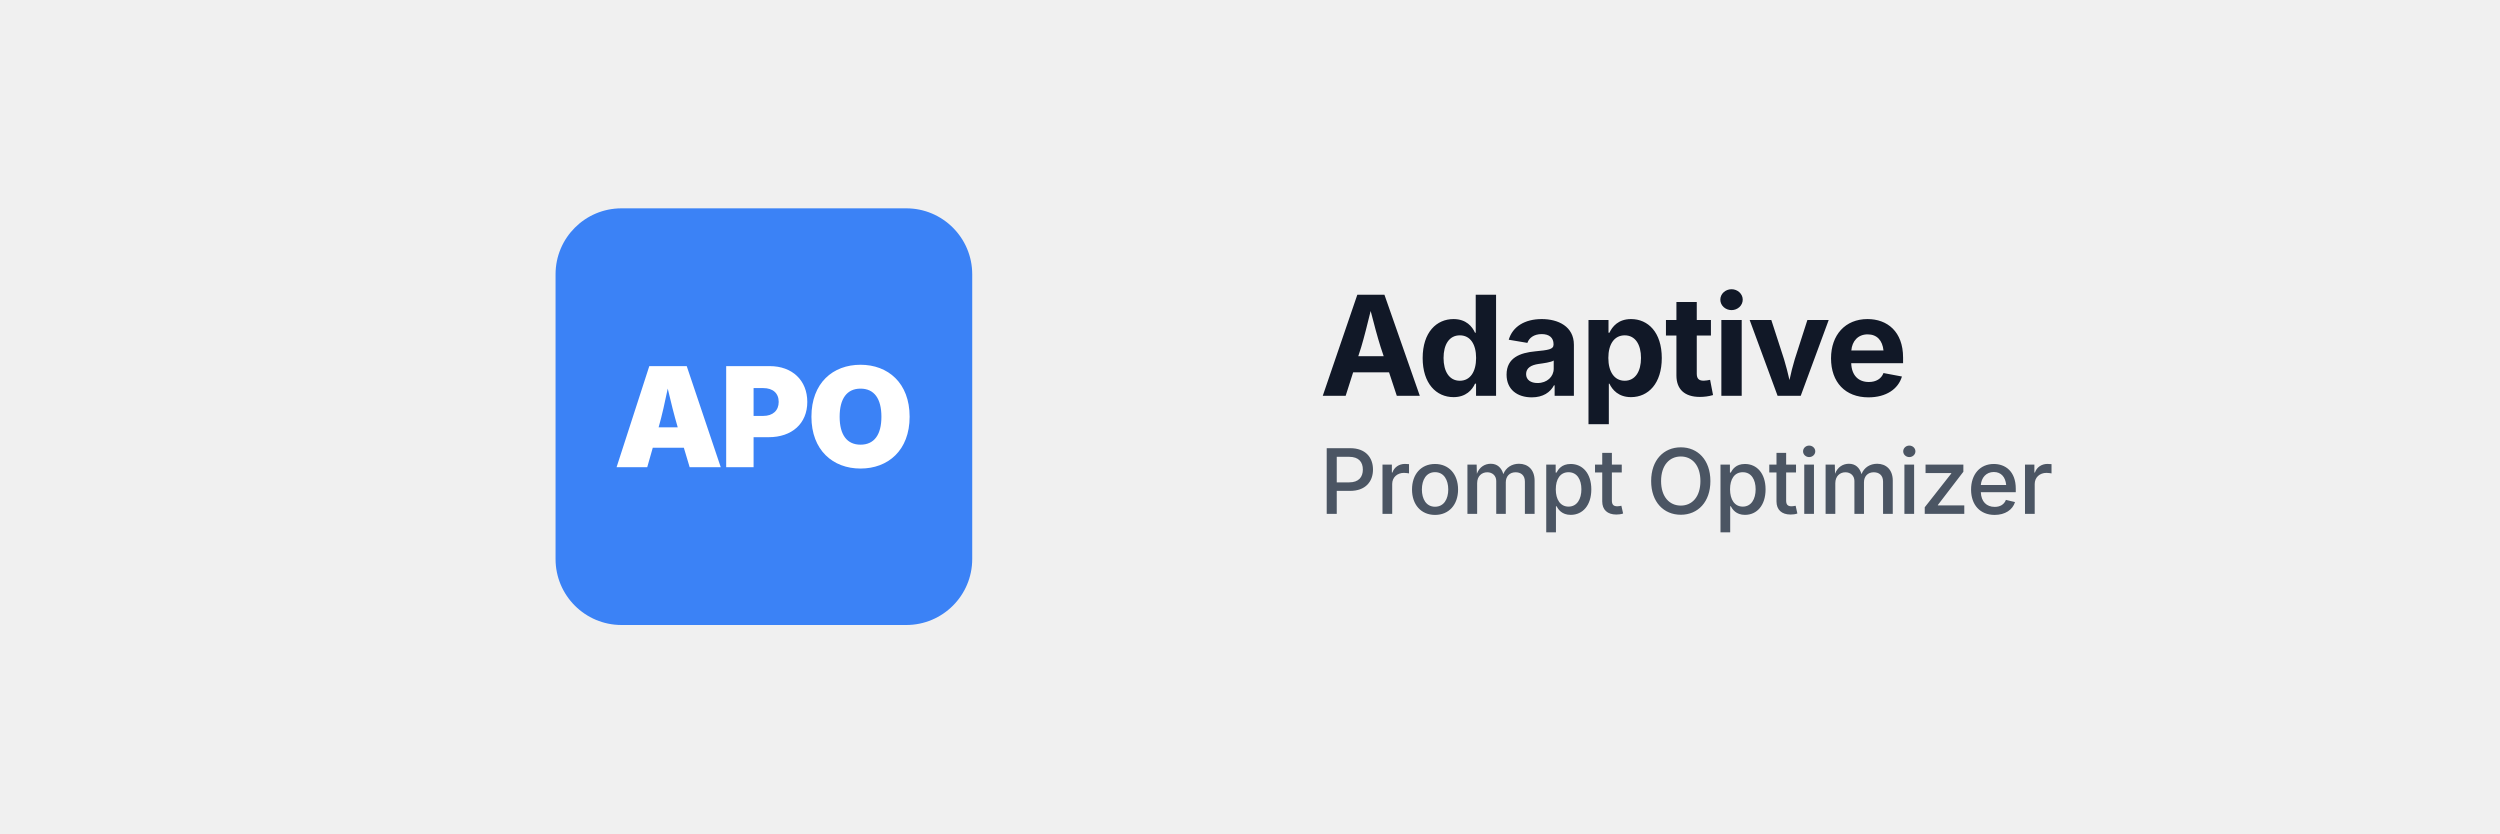
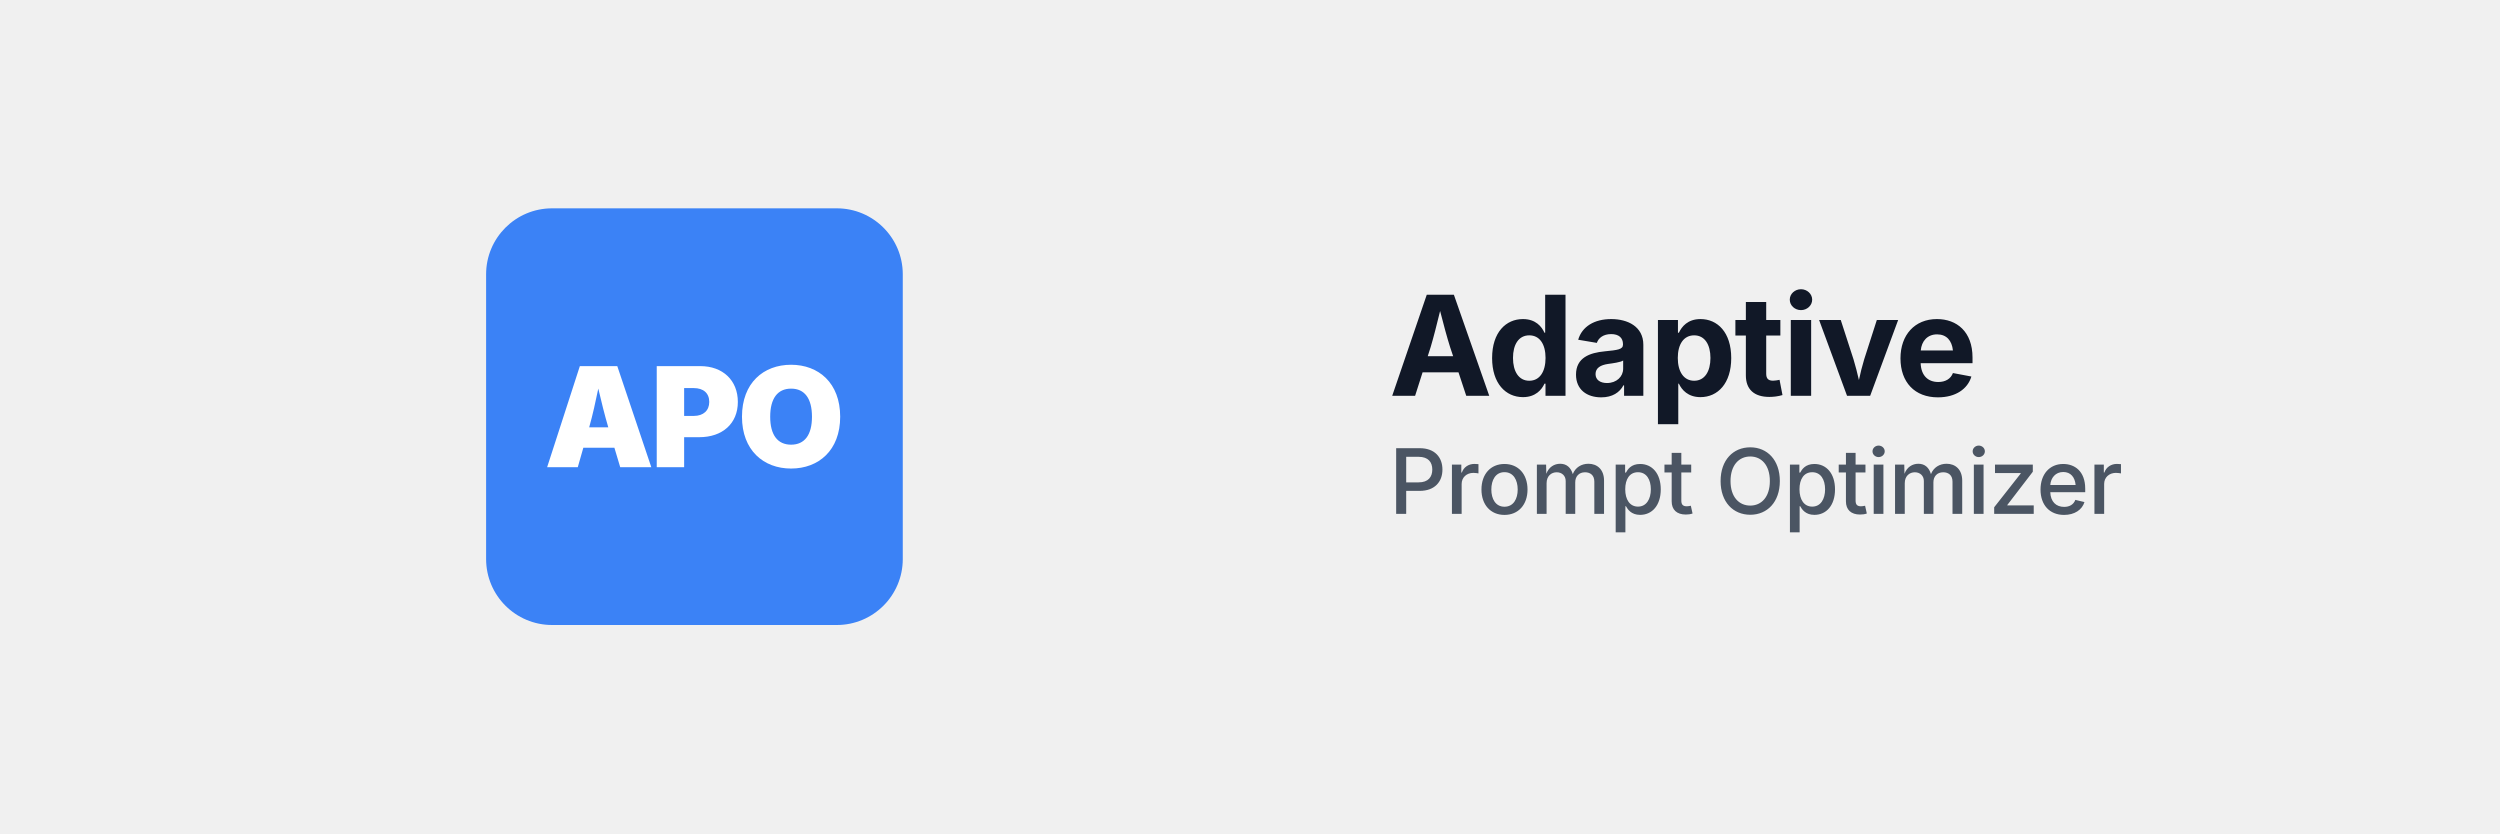
<svg xmlns="http://www.w3.org/2000/svg" width="720" height="240" viewBox="0 0 720 240">
  <rect width="720" height="240" fill="none" />
  <g transform="translate(360,120)" text-rendering="geometricPrecision">
-     <g transform="translate(-140,0)">
+     <g transform="translate(-160,0)">
      <rect x="-60" y="-60" width="120" height="120" rx="19" fill="#3B82F6" />
      <text x="0" y="0" text-anchor="middle" dominant-baseline="central" font-family="Inter, system-ui, -apple-system, 'Segoe UI', Roboto, Helvetica, Arial, sans-serif" font-weight="900" font-size="40" letter-spacing="-1.2" fill="#FFFFFF">APO</text>
    </g>
-     <g transform="translate(20,2)">
+     <g transform="translate(40,2)">
      <text x="0" y="-8" text-anchor="start" font-family="Inter, system-ui, -apple-system, 'Segoe UI', Roboto, Helvetica, Arial, sans-serif" font-weight="700" font-size="40" letter-spacing="-0.8" fill="#111827">Adaptive</text>
      <text x="0" y="26" text-anchor="start" font-family="Inter, system-ui, -apple-system, 'Segoe UI', Roboto, Helvetica, Arial, sans-serif" font-weight="500" font-size="26" letter-spacing="-0.4" fill="#4B5563">Prompt Optimizer</text>
    </g>
  </g>
</svg>
